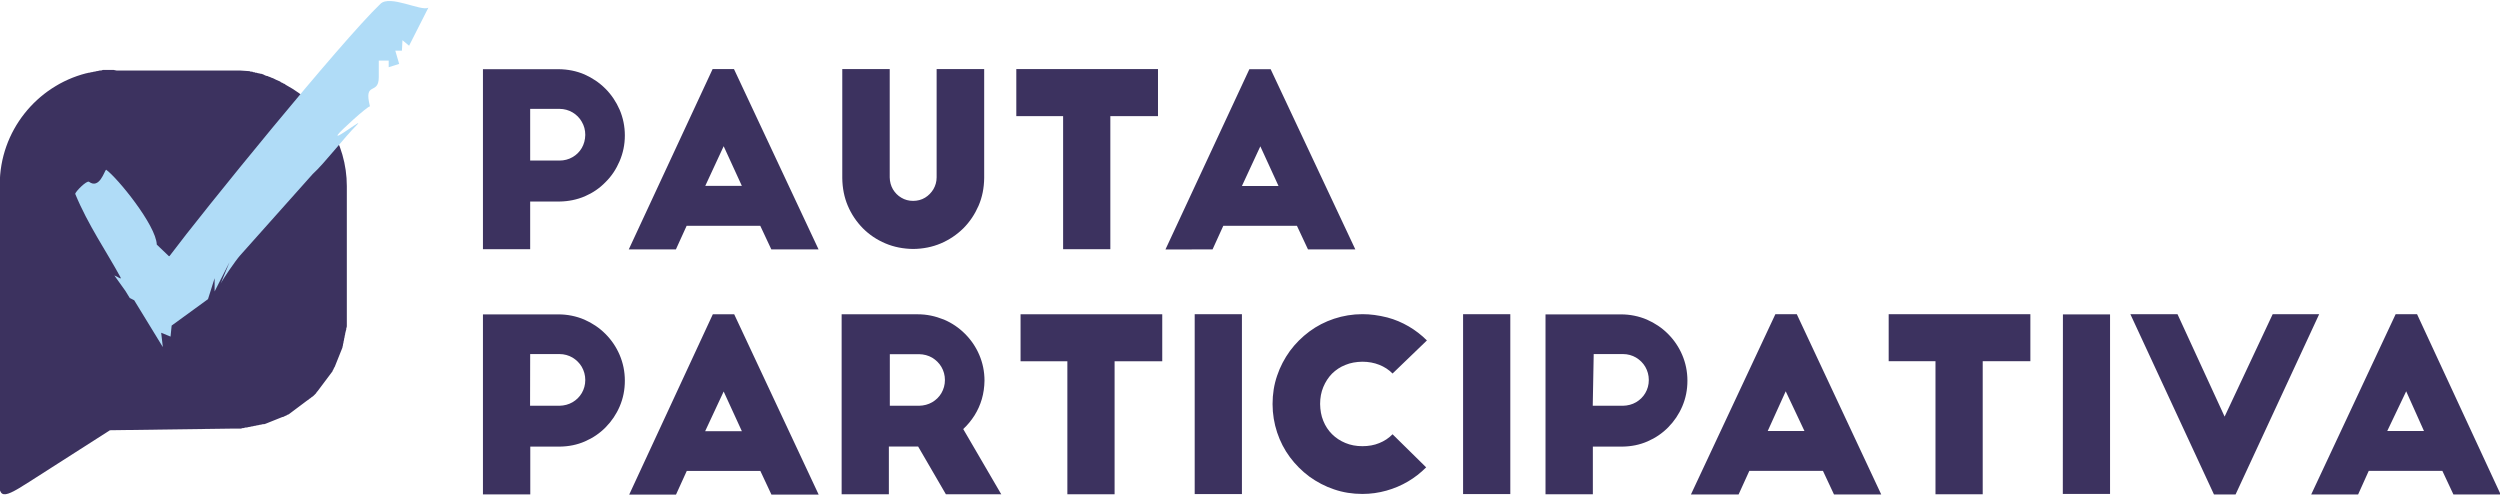
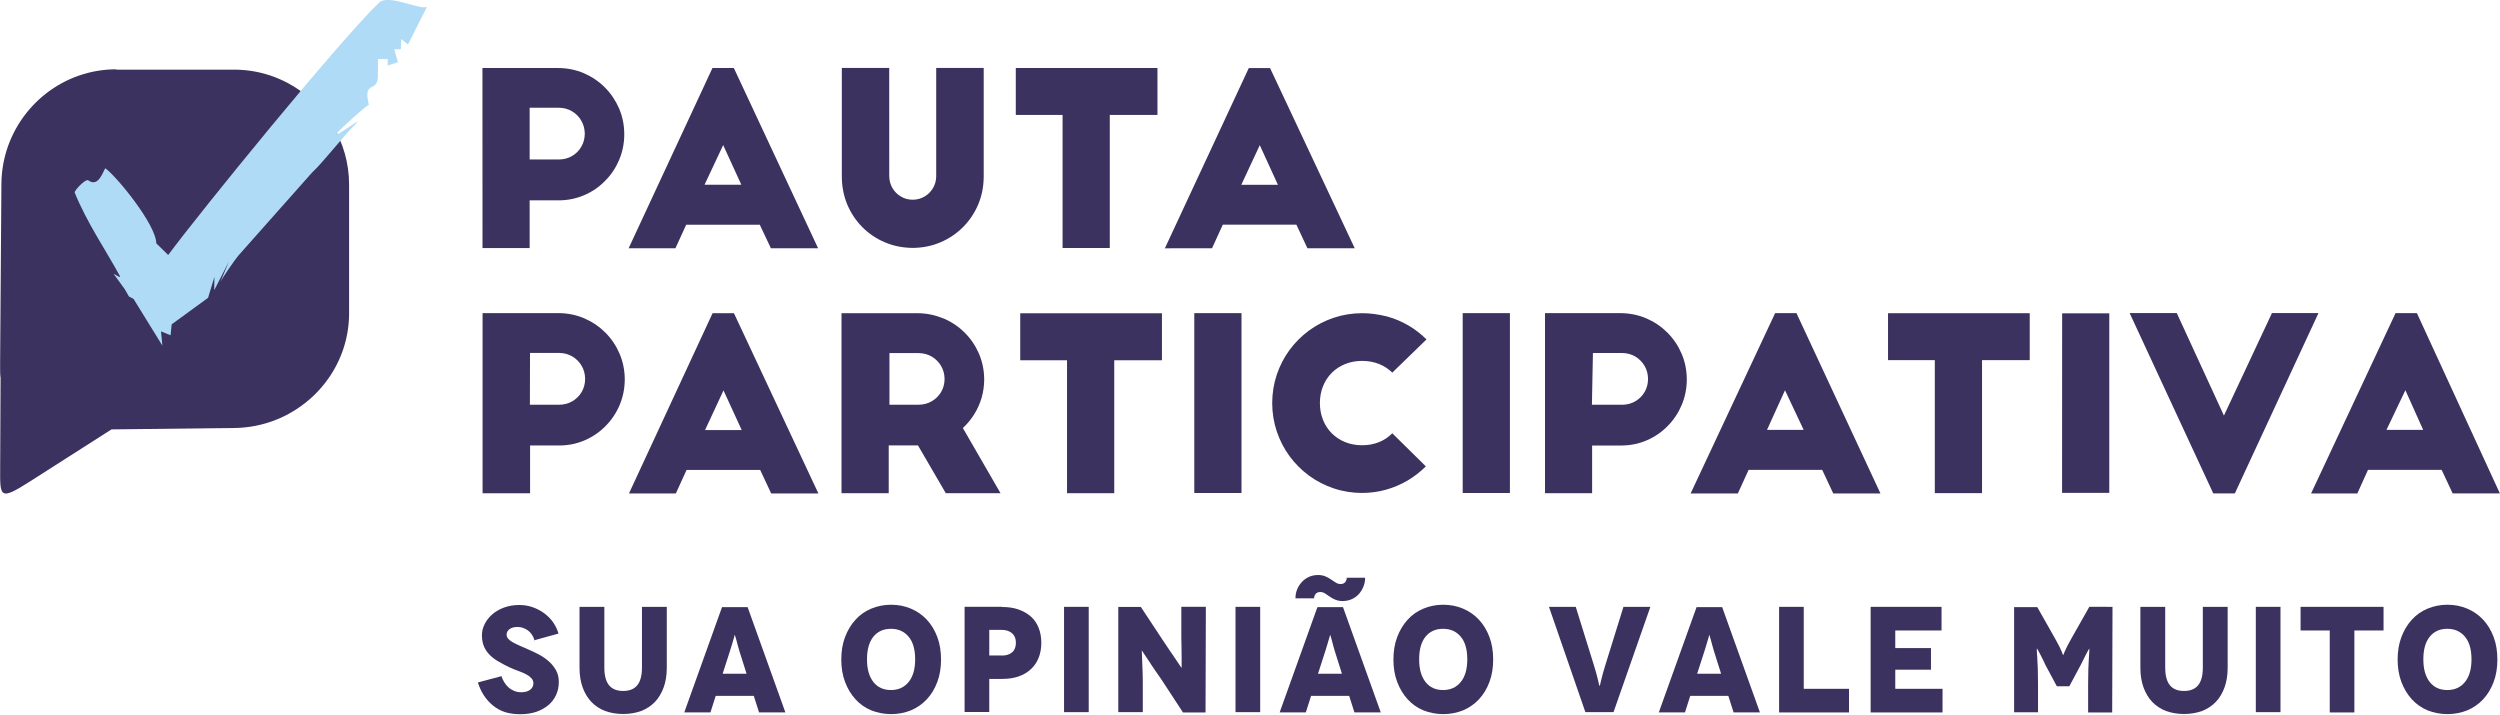
- <svg xmlns="http://www.w3.org/2000/svg" style="image-rendering:optimizeQuality;text-rendering:geometricPrecision;shape-rendering:geometricPrecision" fill-rule="evenodd" height="105.9" width="535.4" version="1.1" clip-rule="evenodd" viewBox="0 0 7.624 1.508">
-   <defs>
-     <style type="text/css">
-     .fil0 {fill:#3C325F}
-     .fil1 {fill:#B0DCF7}
-    </style>
-     <style type="text/css">
-     .fil0 {fill:#3C325F;fill-rule:nonzero}
-    </style>
-     <style type="text/css">
-     .fil0 {fill:#3C325F}
-     .fil1 {fill:#B0DCF7}
-    </style>
-   </defs>
-   <g transform="translate(10.86 10.21)">
-     <g style="image-rendering:optimizeQuality;shape-rendering:geometricPrecision" fill-rule="evenodd" transform="matrix(.3244 0 0 .3244 .08007 -8.377)" clip-rule="evenodd" stroke-width=".836" fill="#3c325f">
-       <path d="m-28.74-2.322h0.275c0.045 0 0.087 0.012 0.123 0.033 0.036 0.022 0.066 0.051 0.087 0.087 0.021 0.037 0.033 0.078 0.033 0.124-0 0.046-0.012 0.087-0.033 0.123-0.021 0.036-0.051 0.065-0.087 0.086-0.036 0.021-0.078 0.032-0.123 0.033h-0.276zm-0.443 1.319h0.444v-0.449h0.277c0.085-0.001 0.164-0.017 0.237-0.049 0.074-0.032 0.139-0.076 0.195-0.133 0.056-0.057 0.1-0.122 0.132-0.197 0.032-0.075 0.048-0.155 0.048-0.241-0-0.086-0.017-0.167-0.049-0.242-0.032-0.075-0.077-0.141-0.134-0.198-0.057-0.057-0.123-0.101-0.198-0.134-0.075-0.032-0.159-0.049-0.242-0.049h-0.711v1.692zm1.814 0.002 0.101-0.222h0.692l0.104 0.222h0.444l-0.794-1.695h-0.201l-0.786 1.695h0.444zm0.448-0.969 0.171 0.373h-0.345zm2.61 0.967-0.358-0.614c0.041-0.038 0.076-0.081 0.106-0.128 0.03-0.048 0.053-0.099 0.069-0.154 0.016-0.055 0.024-0.113 0.025-0.173-0-0.086-0.017-0.167-0.049-0.242-0.032-0.075-0.077-0.141-0.134-0.198-0.057-0.057-0.123-0.102-0.198-0.134-0.084-0.033-0.159-0.05-0.251-0.05h-0.711v1.692h0.444v-0.449h0.275l0.261 0.449h0.511zm-1.048-1.318h0.275c0.045 0.001 0.087 0.012 0.123 0.033 0.036 0.022 0.066 0.051 0.087 0.087 0.021 0.036 0.033 0.078 0.033 0.123-0 0.046-0.012 0.086-0.033 0.123-0.021 0.036-0.051 0.065-0.087 0.086-0.036 0.021-0.078 0.032-0.123 0.033h-0.275zm1.23 0.067h0.439v1.25h0.444v-1.25h0.448v-0.442h-1.332v0.442zm1.636 1.248h0.444v-1.691h-0.444zm2.183-1.444c-0.051-0.051-0.108-0.095-0.171-0.132-0.062-0.036-0.129-0.065-0.201-0.084-0.084-0.021-0.159-0.031-0.234-0.031-0.093 0-0.182 0.015-0.267 0.043-0.084 0.028-0.162 0.068-0.232 0.12-0.07 0.052-0.131 0.113-0.183 0.183-0.051 0.071-0.092 0.148-0.12 0.232-0.029 0.084-0.043 0.173-0.043 0.267 0 0.093 0.015 0.182 0.043 0.267 0.028 0.084 0.068 0.162 0.12 0.232 0.052 0.07 0.113 0.131 0.183 0.183 0.071 0.051 0.148 0.092 0.232 0.12 0.084 0.029 0.173 0.043 0.267 0.043 0.078-0 0.154-0.011 0.225-0.031 0.072-0.02 0.14-0.049 0.203-0.086 0.063-0.037 0.12-0.082 0.171-0.133l-0.316-0.311c-0.035 0.036-0.077 0.064-0.125 0.083-0.048 0.02-0.101 0.029-0.159 0.029-0.058-0-0.111-0.01-0.159-0.03-0.048-0.02-0.09-0.047-0.126-0.083-0.035-0.035-0.063-0.077-0.082-0.125-0.02-0.048-0.029-0.101-0.03-0.159 0-0.058 0.01-0.111 0.03-0.159 0.02-0.048 0.047-0.09 0.082-0.126 0.036-0.035 0.077-0.063 0.126-0.082 0.048-0.02 0.101-0.029 0.159-0.03 0.058 0 0.111 0.01 0.159 0.029 0.048 0.019 0.09 0.046 0.125 0.082zm0.34 1.444h0.444v-1.691h-0.444zm1.228-1.316h0.275c0.045 0 0.087 0.012 0.123 0.033 0.036 0.022 0.066 0.051 0.087 0.087 0.021 0.037 0.033 0.078 0.033 0.124-0 0.046-0.012 0.087-0.033 0.123-0.021 0.036-0.051 0.065-0.087 0.086s-0.078 0.032-0.123 0.033h-0.284zm-0.452 1.318h0.444v-0.448h0.277c0.085-0.001 0.164-0.017 0.237-0.049 0.074-0.032 0.139-0.076 0.195-0.133 0.056-0.057 0.1-0.122 0.132-0.197 0.032-0.075 0.048-0.155 0.048-0.241-0-0.086-0.017-0.167-0.049-0.242-0.032-0.075-0.077-0.141-0.134-0.198-0.057-0.057-0.123-0.101-0.198-0.134-0.075-0.032-0.159-0.049-0.242-0.049h-0.711v1.692zm1.814 0.002 0.101-0.222h0.692l0.104 0.222h0.444l-0.794-1.695h-0.201l-0.794 1.695h0.444zm0.443-0.97 0.176 0.373h-0.345zm0.969-0.283h0.439v1.251h0.444v-1.251h0.448v-0.442h-1.332v0.442zm1.636 1.248h0.444v-1.688h-0.443zm1.973-1.69-0.452 0.963-0.443-0.963h-0.443l0.786 1.695h0.203l0.786-1.695h-0.435zm0.803 1.695 0.1-0.222h0.692l0.104 0.222h0.444l-0.786-1.695h-0.201l-0.794 1.695h0.444zm0.452-0.97 0.167 0.373h-0.345z" class="fil0" />
-       <path d="m-28.74-4.627h0.275c0.045 0 0.087 0.012 0.123 0.033 0.037 0.022 0.066 0.051 0.087 0.088 0.022 0.037 0.033 0.078 0.033 0.124-0.001 0.046-0.012 0.087-0.033 0.123-0.021 0.036-0.05 0.065-0.087 0.086-0.036 0.021-0.078 0.032-0.123 0.032h-0.275zm-0.444 1.319h0.444v-0.448h0.277c0.084-0.001 0.164-0.018 0.237-0.049 0.074-0.032 0.139-0.076 0.195-0.134 0.057-0.056 0.1-0.122 0.132-0.197 0.032-0.075 0.049-0.155 0.049-0.241 0-0.086-0.017-0.167-0.049-0.242-0.033-0.075-0.077-0.141-0.134-0.198-0.057-0.057-0.123-0.101-0.197-0.134-0.075-0.032-0.156-0.048-0.242-0.049h-0.712zm1.814 0.002 0.101-0.222h0.692l0.104 0.222h0.444l-0.795-1.695h-0.201l-0.788 1.695h0.443zm0.449-0.97 0.171 0.373h-0.344zm1.561-0.725h-0.446v1.024c0.001 0.093 0.018 0.181 0.052 0.261 0.034 0.08 0.082 0.151 0.142 0.212 0.06 0.06 0.131 0.108 0.212 0.142 0.08 0.034 0.168 0.051 0.261 0.052 0.092-0.001 0.179-0.018 0.259-0.052 0.08-0.034 0.151-0.082 0.212-0.142 0.061-0.061 0.108-0.132 0.143-0.212 0.035-0.081 0.052-0.168 0.053-0.261v-1.024h-0.447v1.018c-0 0.041-0.011 0.078-0.03 0.111-0.02 0.033-0.046 0.06-0.079 0.08-0.033 0.02-0.071 0.03-0.112 0.03-0.041 0-0.078-0.01-0.111-0.03-0.033-0.019-0.059-0.046-0.079-0.079-0.019-0.033-0.029-0.07-0.03-0.111zm1.19 0.442h0.44v1.251h0.444v-1.251h0.448v-0.442h-1.332v0.442zm1.845 1.253 0.101-0.222h0.692l0.104 0.222h0.445l-0.796-1.694h-0.2l-0.789 1.695zm0.449-0.969 0.171 0.373h-0.344z" class="fil0" />
+ <svg xmlns="http://www.w3.org/2000/svg" enable-background="new 0 0 497.206 143.68" height="200" viewBox="0 0 700 200" width="700" version="1.1" y="0px" x="0px">
+   <g>
+     <g fill="#3c325f">
+       <path d="m105.4 70.19h5.815c0.961 0.009 1.836 0.247 2.605 0.7 0.771 0.461 1.391 1.08 1.843 1.85 0.453 0.779 0.692 1.653 0.699 2.621-0.007 0.969-0.246 1.834-0.699 2.605-0.452 0.771-1.072 1.375-1.843 1.827-0.77 0.453-1.644 0.684-2.605 0.691h-5.837zm-9.375 27.9h9.389v-9.5h5.865c1.788-0.016 3.461-0.357 5.021-1.041 1.564-0.676 2.94-1.612 4.123-2.819 1.191-1.199 2.121-2.589 2.796-4.171 0.667-1.582 1.017-3.281 1.024-5.104-0.007-1.827-0.357-3.536-1.033-5.123-0.682-1.588-1.62-2.986-2.828-4.194-1.199-1.2-2.598-2.145-4.178-2.829-1.592-0.685-3.361-1.035-5.129-1.043h-15.11v35.79zm38.37 0.048 2.144-4.687h14.63l2.193 4.687h9.391l-16.8-35.86h-4.245l-16.63 35.85h9.391zm9.484-20.5 3.622 7.888h-7.294zm55.1 20.46-7.5-12.98c0.866-0.803 1.613-1.709 2.249-2.717 0.628-1.008 1.12-2.089 1.47-3.257 0.34-1.168 0.516-2.392 0.524-3.67-0.008-1.828-0.357-3.527-1.033-5.115-0.683-1.589-1.621-2.987-2.828-4.186-1.199-1.208-2.598-2.154-4.178-2.828-1.769-0.704-3.361-1.054-5.308-1.062h-15.03v35.79h9.39v-9.502h5.815l5.53 9.502h10.8zm-22.1-27.88h5.814c0.962 0.016 1.836 0.246 2.607 0.699 0.77 0.461 1.39 1.073 1.843 1.851 0.453 0.771 0.691 1.645 0.699 2.605-0.008 0.97-0.246 1.828-0.699 2.599-0.453 0.763-1.073 1.373-1.843 1.819-0.771 0.453-1.645 0.684-2.607 0.691h-5.814zm26.02 1.422h9.294v26.44h9.39v-26.44h9.485v-9.339h-28.18v9.343zm34.6 26.4h9.39v-35.77h-9.39zm46.18-30.54c-1.088-1.089-2.288-2.019-3.614-2.79-1.318-0.771-2.733-1.367-4.245-1.78-1.768-0.434-3.359-0.649-4.95-0.649-1.978 0.009-3.86 0.311-5.65 0.914-1.779 0.596-3.416 1.446-4.909 2.535-1.487 1.096-2.771 2.381-3.869 3.868-1.089 1.493-1.938 3.122-2.535 4.908-0.603 1.779-0.904 3.663-0.913 5.65 0.009 1.977 0.311 3.859 0.913 5.649 0.597 1.779 1.447 3.416 2.535 4.909 1.097 1.486 2.383 2.771 3.869 3.87 1.493 1.088 3.13 1.938 4.909 2.534 1.786 0.604 3.67 0.906 5.65 0.913 1.659-0.008 3.248-0.222 4.766-0.651 1.524-0.429 2.955-1.041 4.29-1.827 1.326-0.787 2.534-1.724 3.621-2.813l-6.674-6.578c-0.746 0.77-1.63 1.358-2.646 1.763-1.017 0.413-2.136 0.62-3.362 0.62-1.223-0.008-2.343-0.214-3.36-0.627-1.024-0.414-1.906-0.993-2.66-1.749-0.747-0.747-1.327-1.628-1.74-2.652-0.413-1.017-0.62-2.137-0.628-3.36 0.008-1.225 0.214-2.344 0.628-3.362 0.413-1.023 0.992-1.906 1.74-2.661 0.754-0.746 1.637-1.326 2.66-1.739 1.018-0.413 2.137-0.62 3.36-0.628 1.225 0 2.345 0.207 3.362 0.612s1.9 0.978 2.646 1.725zm7.197 30.54h9.39v-35.77h-9.39zm25.9-27.84h5.815c0.961 0.008 1.836 0.246 2.605 0.699 0.771 0.461 1.391 1.08 1.843 1.85 0.452 0.779 0.691 1.653 0.699 2.621-0.007 0.969-0.246 1.834-0.699 2.606-0.452 0.771-1.072 1.375-1.843 1.827s-1.645 0.683-2.605 0.69h-6.016zm-9.551 27.88h9.39v-9.484h5.864c1.788-0.017 3.463-0.358 5.021-1.04 1.566-0.677 2.941-1.613 4.123-2.82 1.192-1.2 2.121-2.589 2.796-4.172 0.669-1.581 1.019-3.28 1.025-5.103-0.007-1.827-0.356-3.536-1.033-5.123-0.683-1.589-1.621-2.987-2.828-4.195-1.199-1.199-2.597-2.145-4.177-2.828-1.592-0.686-3.362-1.035-5.13-1.043h-15.03v35.79zm38.37 0.047 2.144-4.688h14.63l2.195 4.688h9.389l-16.7-35.85h-4.247l-16.8 35.85h9.389zm9.375-20.52 3.715 7.884h-7.294zm20.5-5.996h9.294v26.46h9.39v-26.45h9.485v-9.34h-28.18v9.344zm34.6 26.4h9.391v-35.7h-9.375zm41.74-35.75-9.551 20.38-9.375-20.38h-9.375l16.63 35.86h4.29l16.63-35.86h-9.197zm16.98 35.86 2.122-4.688h14.64l2.192 4.688h9.391l-16.5-35.85h-4.246l-16.8 35.86h9.391zm9.552-20.52 3.537 7.884h-7.294z" transform="matrix(1.408 0 0 1.408 -.000136 .00007544)" />
+       <path d="m148.3 30.17h8.187c1.352 0.01 2.582 0.346 3.669 0.983 1.095 0.65 1.967 1.522 2.589 2.607 0.648 1.097 0.971 2.326 0.997 3.69-0.025 1.366-0.349 2.582-0.997 3.669-0.622 1.085-1.494 1.934-2.589 2.574-1.087 0.636-2.316 0.96-3.669 0.96h-8.187zm-13.2 39.28h13.2v-13.35h8.254c2.516-0.025 4.873-0.524 7.062-1.47 2.216-0.946 4.134-2.265 5.802-3.984 1.694-1.668 2.986-3.637 3.934-5.851 0.946-2.24 1.444-4.632 1.444-7.193 0-2.575-0.498-4.98-1.444-7.213-0.971-2.24-2.292-4.205-3.984-5.906-1.695-1.688-3.66-3.02-5.876-3.981-2.241-0.952-4.633-1.443-7.207-1.454h-21.2zm54.02 0.066 3.02-6.599h20.6l3.111 6.599h13.22l-23.6-50.48h-5.976l-23.48 50.48h13.2zm13.37-28.89 5.082 11.1h-10.3zm46.49-21.6h-13.27v30.5c0.022 2.785 0.536 5.378 1.543 7.786 1.018 2.393 2.426 4.505 4.236 6.32 1.802 1.799 3.903 3.221 6.309 4.228 2.393 1.018 4.988 1.532 7.776 1.554 2.751-0.023 5.326-0.536 7.717-1.554 2.393-1.007 4.494-2.427 6.32-4.228 1.811-1.813 3.231-3.928 4.26-6.32 1.031-2.405 1.544-4.998 1.567-7.786v-30.5h-13.3v30.32c-0.011 1.218-0.315 2.324-0.895 3.311-0.593 0.994-1.374 1.777-2.36 2.369-0.997 0.583-2.103 0.885-3.32 0.895-1.221 0-2.317-0.298-3.313-0.895-0.997-0.573-1.767-1.37-2.365-2.367-0.573-0.97-0.872-2.092-0.897-3.311zm35.44 13.16h13.1v37.26h13.22v-37.26h13.35v-13.15h-39.67v13.15zm54.95 37.32 3.018-6.6h20.6l3.087 6.6h13.25l-23.71-50.45h-5.952l-23.5 50.47zm13.37-28.86 5.08 11.1h-10.26z" stroke-width="1.408" />
+       <path d="m23.12 13.85h23.44c0.187 0 0.374 0.002 0.56 0.007h0.026l0.029 0.002c0.168 0.004 0.336 0.011 0.503 0.018l0.052 0.003 0.036 0.002c0.563 0.03 1.121 0.08 1.671 0.149l0.023 0.003 0.051 0.007c0.152 0.02 0.302 0.042 0.454 0.064l0.131 0.021c0.155 0.024 0.307 0.05 0.46 0.077l0.034 0.006h0.002l0.044 0.008c0.139 0.026 0.278 0.052 0.417 0.081l0.205 0.042 0.36 0.079 0.161 0.037 0.411 0.102 0.118 0.03 0.372 0.101 0.227 0.064 0.251 0.076 0.33 0.103 0.065 0.02 0.168 0.055 0.032 0.011 0.285 0.098 0.02 0.007 0.168 0.059 0.004 0.001 0.306 0.113 0.024 0.009 0.165 0.063 0.048 0.019 0.263 0.104 0.019 0.007 0.165 0.068 0.027 0.012c0.264 0.108 0.524 0.222 0.783 0.341l0.16 0.074c0.155 0.072 0.309 0.146 0.461 0.223l0.042 0.02c0.145 0.073 0.288 0.146 0.431 0.221l0.014 0.007 0.155 0.082c7.198 3.859 12.13 11.46 12.13 20.16v25.55c0 0.196-0.002 0.392-0.007 0.588-0.006 0.195-0.013 0.389-0.023 0.584-0.009 0.194-0.023 0.386-0.038 0.579-0.014 0.193-0.031 0.385-0.05 0.576-0.021 0.191-0.041 0.381-0.067 0.571-0.024 0.19-0.051 0.379-0.08 0.567-0.028 0.189-0.059 0.376-0.094 0.563-0.033 0.186-0.069 0.372-0.107 0.557-0.039 0.185-0.079 0.37-0.122 0.553-0.042 0.183-0.088 0.366-0.135 0.547-0.047 0.182-0.097 0.363-0.147 0.543-0.052 0.18-0.107 0.359-0.162 0.537-0.056 0.178-0.114 0.356-0.174 0.531-0.06 0.176-0.122 0.351-0.187 0.525-0.064 0.175-0.131 0.348-0.199 0.52s-0.14 0.342-0.212 0.513c-0.072 0.17-0.146 0.339-0.224 0.507-0.076 0.168-0.155 0.335-0.235 0.5-0.081 0.166-0.163 0.33-0.248 0.494-0.084 0.164-0.171 0.325-0.259 0.486-0.087 0.161-0.178 0.322-0.27 0.479-0.092 0.159-0.186 0.317-0.282 0.475-0.095 0.156-0.193 0.311-0.293 0.465-0.098 0.153-0.2 0.306-0.302 0.457-0.104 0.151-0.208 0.301-0.315 0.45-0.106 0.147-0.215 0.296-0.325 0.441-0.109 0.146-0.222 0.292-0.335 0.435-0.112 0.144-0.227 0.285-0.345 0.426-0.116 0.141-0.234 0.28-0.354 0.417h-0.001c-0.12 0.138-0.241 0.275-0.364 0.409-0.123 0.136-0.247 0.268-0.374 0.399-0.126 0.133-0.255 0.263-0.384 0.392-0.13 0.13-0.261 0.257-0.393 0.383-0.133 0.126-0.267 0.25-0.402 0.373h-0.001c-0.135 0.122-0.272 0.243-0.41 0.362-0.139 0.119-0.279 0.237-0.42 0.354s-0.284 0.23-0.428 0.344c-0.144 0.112-0.289 0.225-0.435 0.333-0.148 0.111-0.295 0.219-0.446 0.324-0.149 0.106-0.3 0.211-0.452 0.313-0.151 0.103-0.306 0.205-0.459 0.304h-0.001c-0.155 0.099-0.31 0.197-0.468 0.293-0.156 0.095-0.315 0.189-0.474 0.281-0.16 0.092-0.32 0.182-0.482 0.271h0.02c-0.162 0.088-0.324 0.174-0.488 0.259-0.165 0.085-0.33 0.167-0.496 0.248-0.167 0.08-0.335 0.159-0.503 0.237-0.169 0.076-0.338 0.151-0.509 0.224h-0.001c-0.17 0.073-0.342 0.145-0.514 0.214-0.174 0.068-0.347 0.136-0.522 0.2h-0.001c-0.175 0.066-0.349 0.129-0.526 0.189h-0.001c-0.176 0.061-0.355 0.119-0.532 0.176h-0.001c-0.178 0.058-0.358 0.112-0.538 0.164-0.181 0.052-0.362 0.104-0.544 0.151-0.182 0.049-0.366 0.095-0.549 0.138-0.185 0.044-0.369 0.086-0.554 0.126-0.185 0.039-0.372 0.076-0.558 0.111-0.188 0.035-0.375 0.067-0.564 0.099h-0.001c-0.187 0.03-0.378 0.06-0.567 0.084h-0.001c-0.19 0.026-0.38 0.05-0.572 0.072h-0.001c-0.19 0.021-0.382 0.04-0.575 0.057-0.193 0.018-0.386 0.031-0.58 0.042-0.193 0.012-0.388 0.022-0.584 0.029-0.195 0.008-0.39 0.011-0.587 0.014l-24.42 0.28-16.16 10.32c-6.168 3.938-6 3.165-5.973-2.827l0.078-17.75c-0.086-0.51-0.099-1.34-0.094-2.52l0.259-35.98c0.046-10.61 7.338-19.59 17.17-22.13 0.181-0.047 0.363-0.092 0.547-0.134h0.002c0.182-0.044 0.367-0.084 0.551-0.122h0.001c0.185-0.039 0.371-0.074 0.558-0.108s0.375-0.065 0.562-0.094h0.001c0.189-0.029 0.378-0.056 0.567-0.08h0.001c0.19-0.025 0.381-0.047 0.572-0.066 0.19-0.019 0.383-0.037 0.576-0.052s0.386-0.027 0.58-0.037c0.194-0.009 0.389-0.018 0.583-0.022 0.196-0.005 0.392-0.008 0.588-0.008z" transform="matrix(1.408 0 0 1.408 -.000136 .00007544)" />
    </g>
-     <g transform="matrix(1.68 0 0 1.68 -10.98 -10.21)">
-       <path d="m0.283 0.128h0.214c0.002 0 0.003 0 0.005 0l0 0 0 0c0.002 0 0.003 0 0.005 0l0 0 0 0c0.005 0 0.01 0.001 0.015 0.001l0 0 0 0c0.001 0 0.003 0 0.004 0.001l0.001 0c0.001 0 0.003 0 0.004 0.001l0 0h0l0 0c0.001 0 0.003 0 0.004 0.001l0.002 0 0.003 0.001 0.001 0 0.004 0.001 0.001 0 0.003 0.001 0.002 0.001 0.002 0.001 0.003 0.001 0.001 0 0.002 0.001 0 0 0.003 0.001 0 0 0.002 0.001 0 0 0.003 0.001 0 0 0.002 0.001 0 0 0.002 0.001 0 0 0.002 0.001 0 0c0.002 0.001 0.005 0.002 0.007 0.003l0.001 0.001c0.001 0.001 0.003 0.001 0.004 0.002l0 0c0.001 0.001 0.003 0.001 0.004 0.002l0 0 0.001 0.001c0.066 0.035 0.111 0.105 0.111 0.184v0.233c0 0.002-0 0.004-0 0.005-0 0.002-0 0.004-0 0.005-0 0.002-0 0.004-0 0.005-0 0.002-0 0.004-0 0.005-0 0.002-0 0.003-0.001 0.005-0 0.002-0 0.003-0.001 0.005-0 0.002-0.001 0.003-0.001 0.005-0 0.002-0.001 0.003-0.001 0.005-0 0.002-0.001 0.003-0.001 0.005-0 0.002-0.001 0.003-0.001 0.005-0 0.002-0.001 0.003-0.001 0.005-0 0.002-0.001 0.003-0.001 0.005-0.001 0.002-0.001 0.003-0.002 0.005-0.001 0.002-0.001 0.003-0.002 0.005-0.001 0.002-0.001 0.003-0.002 0.005-0.001 0.002-0.001 0.003-0.002 0.005-0.001 0.002-0.001 0.003-0.002 0.005-0.001 0.002-0.001 0.003-0.002 0.005-0.001 0.002-0.001 0.003-0.002 0.005-0.001 0.001-0.002 0.003-0.002 0.004-0.001 0.001-0.002 0.003-0.002 0.004-0.001 0.001-0.002 0.003-0.003 0.004-0.001 0.001-0.002 0.003-0.003 0.004-0.001 0.001-0.002 0.003-0.003 0.004-0.001 0.001-0.002 0.003-0.003 0.004-0.001 0.001-0.002 0.003-0.003 0.004-0.001 0.001-0.002 0.003-0.003 0.004-0.001 0.001-0.002 0.003-0.003 0.004-0.001 0.001-0.002 0.003-0.003 0.004h-0c-0.001 0.001-0.002 0.003-0.003 0.004-0.001 0.001-0.002 0.002-0.003 0.004-0.001 0.001-0.002 0.002-0.004 0.004-0.001 0.001-0.002 0.002-0.004 0.003-0.001 0.001-0.002 0.002-0.004 0.003h-0c-0.001 0.001-0.002 0.002-0.004 0.003h-0c-0.001 0.001-0.003 0.002-0.004 0.003-0.001 0.001-0.003 0.002-0.004 0.003h-0c-0.001 0.001-0.003 0.002-0.004 0.003-0.001 0.001-0.003 0.002-0.004 0.003-0.001 0.001-0.003 0.002-0.004 0.003-0.001 0.001-0.003 0.002-0.004 0.003h-0c-0.001 0.001-0.003 0.002-0.004 0.003-0.001 0.001-0.003 0.002-0.004 0.003-0.001 0.001-0.003 0.002-0.004 0.002h-0c-0.001 0.001-0.003 0.002-0.004 0.002-0.002 0.001-0.003 0.002-0.005 0.002-0.002 0.001-0.003 0.001-0.005 0.002-0.002 0.001-0.003 0.001-0.005 0.002h-0c-0.002 0.001-0.003 0.001-0.005 0.002-0.002 0.001-0.003 0.001-0.005 0.002h-0c-0.002 0.001-0.003 0.001-0.005 0.002h-0c-0.002 0.001-0.003 0.001-0.005 0.002h-0c-0.002 0.001-0.003 0.001-0.005 0.001h-0c-0.002 0-0.003 0.001-0.005 0.001-0.002 0-0.003 0.001-0.005 0.001-0.002 0-0.003 0.001-0.005 0.001h-0c-0.002 0-0.003 0.001-0.005 0.001-0.002 0-0.003 0.001-0.005 0.001h-0c-0.002 0-0.003 0.001-0.005 0.001h-0c-0.002 0-0.003 0-0.005 0.001h-0c-0.002 0-0.003 0-0.005 0.001h-0c-0.002 0-0.004 0-0.005 0h-0c-0.002 0-0.004 0-0.005 0h-0c-0.002 0-0.004 0-0.005 0h-0l-0.223 0.003h-0l-0.147 0.094c-0.056 0.036-0.055 0.029-0.055-0.026l0.001-0.162c-0.001-0.005-0.001-0.012-0.001-0.023l0.002-0.329c0-0.097 0.067-0.179 0.157-0.202 0.002-0 0.003-0.001 0.005-0.001h0c0.002-0 0.003-0.001 0.005-0.001h0c0.002-0 0.003-0.001 0.005-0.001h0c0.002-0 0.003-0.001 0.005-0.001h0c0.002-0 0.003-0.001 0.005-0.001h0c0.002-0 0.003-0 0.005-0.001 0.002-0 0.003-0 0.005-0 0.002-0 0.004-0 0.005-0 0.002-0 0.004-0 0.005-0 0.002-0 0.004-0 0.005-0z" class="fil0" fill="#3c325f" />
-       <path d="m0.378 0.465-0.022-0.021c-0.001-0.035-0.072-0.122-0.092-0.136-0.003 0.002-0.012 0.036-0.031 0.022-0.004-0.003-0.025 0.018-0.025 0.022 0.023 0.056 0.057 0.105 0.082 0.151 0.003 0.006-0.005-0.001-0.011-0.003l0.02 0.028 0.008 0.013 0.008 0.004 0.052 0.085-0.003-0.026 0.017 0.007 0.002-0.02 0.066-0.048 0.012-0.038-0 0.024 0.027-0.053-0.016 0.039c0.003-0.007 0.027-0.042 0.035-0.051l0.132-0.148c0.022-0.02 0.056-0.065 0.08-0.089 0.016-0.016-0.043 0.03-0.034 0.017 0.004-0.006 0.052-0.05 0.058-0.051-0.012-0.047 0.016-0.019 0.016-0.053v-0.03h0.018l-0 0.012 0.019-0.006-0.007-0.024h0.012l0.001-0.019 0.012 0.01 0.035-0.069c-0.013 0.007-0.07-0.024-0.087-0.007-0.072 0.069-0.324 0.379-0.383 0.458z" class="fil1" fill="#b0dcf7" />
+     <path d="m33.45 50.71-2.37-2.32c-0.08-3.81-7.92-13.33-10.13-14.93-0.329 0.252-1.293 3.987-3.407 2.399-0.493-0.361-2.696 1.917-2.696 2.421 2.477 6.102 6.212 11.47 8.94 16.52 0.372 0.701-0.603-0.099-1.205-0.361l2.215 3.057 0.841 1.46 0.921 0.486 5.731 9.285-0.276-2.829 1.906 0.772 0.218-2.174 7.238-5.27 1.261-4.162-0.031 2.64 2.956-5.781-1.785 4.27c0.31-0.764 2.921-4.574 3.797-5.561l14.43-16.26c2.367-2.209 6.093-7.12 8.798-9.794 1.792-1.772-4.735 3.266-3.748 1.86 0.448-0.638 5.75-5.43 6.301-5.606-1.266-5.126 1.806-2.104 1.806-5.827v-3.253h1.952l-0.02 1.27 2.04-0.64-0.72-2.58h1.301l0.078-2.045 1.332 1.111 3.795-7.522c-1.4 0.739-7.66-2.621-9.54-0.812-7.88 7.551-35.52 41.52-41.92 50.16z" transform="matrix(1.408 0 0 1.408 -.000136 .00007544)" fill="#b0dbf6" />
+     <g fill="#3c325f">
+       <path d="m268.3 140h-7.571l-1.047 3.292h-5.206l7.511-20.94h5.087l7.51 20.94h-5.237zm3.26-23.49h-0.089c0 0.658-0.12 1.257-0.358 1.825-0.239 0.568-0.539 1.047-0.929 1.466-0.388 0.419-0.866 0.748-1.404 0.987-0.539 0.24-1.139 0.359-1.796 0.359-0.538 0-1.018-0.09-1.437-0.27s-0.808-0.389-1.137-0.628c-0.329-0.24-0.629-0.449-0.928-0.629-0.301-0.179-0.598-0.269-0.929-0.269-0.388 0-0.687 0.12-0.896 0.358-0.211 0.239-0.33 0.539-0.33 0.898h-3.71c0-0.659 0.119-1.257 0.358-1.826 0.24-0.568 0.568-1.047 0.957-1.466 0.391-0.419 0.868-0.748 1.407-0.987 0.538-0.239 1.136-0.358 1.764-0.358 0.57 0 1.049 0.089 1.468 0.27 0.419 0.179 0.809 0.388 1.137 0.628 0.329 0.239 0.658 0.448 0.957 0.628 0.3 0.179 0.599 0.27 0.928 0.27 0.39 0 0.688-0.12 0.898-0.359 0.209-0.239 0.329-0.538 0.329-0.897zm-4.696 19.09-1.438-4.549c-0.12-0.389-0.239-0.777-0.33-1.167-0.088-0.389-0.178-0.718-0.269-1.017-0.089-0.299-0.149-0.539-0.209-0.718l-0.089-0.271h-0.03l-0.062 0.271c-0.058 0.179-0.118 0.419-0.209 0.718-0.09 0.299-0.179 0.628-0.299 1.017-0.12 0.39-0.238 0.778-0.358 1.167l-1.468 4.549z" transform="matrix(1.408 0 0 1.408 -.0001006 -2.282)" />
+       <path d="m106.4 128.9-0.09 0.12c-0.268-0.928-0.718-1.616-1.376-2.064-0.659-0.449-1.317-0.658-2.006-0.658-0.687 0-1.226 0.149-1.615 0.448-0.389 0.301-0.568 0.658-0.568 1.077 0 0.329 0.119 0.599 0.329 0.838 0.209 0.239 0.509 0.479 0.897 0.688 0.389 0.21 0.868 0.449 1.407 0.688 0.539 0.238 1.137 0.509 1.765 0.777 0.689 0.299 1.406 0.628 2.125 1.019 0.717 0.389 1.347 0.838 1.915 1.346 0.568 0.509 1.047 1.106 1.405 1.765 0.36 0.659 0.54 1.437 0.54 2.304 0 0.929-0.18 1.797-0.54 2.574-0.358 0.777-0.867 1.466-1.554 2.034-0.689 0.569-1.496 1.019-2.454 1.347-0.957 0.3-2.005 0.448-3.142 0.448-1.107 0-2.125-0.148-3.022-0.418-0.898-0.3-1.705-0.749-2.394-1.316-0.688-0.569-1.286-1.227-1.796-2.006-0.508-0.777-0.896-1.645-1.196-2.572l4.698-1.258c0.119 0.42 0.299 0.81 0.538 1.197 0.239 0.39 0.509 0.718 0.838 1.019 0.329 0.299 0.718 0.538 1.137 0.718 0.419 0.179 0.897 0.269 1.406 0.269 0.777 0 1.377-0.179 1.796-0.508 0.419-0.33 0.628-0.749 0.628-1.257 0-0.389-0.12-0.719-0.359-0.988-0.24-0.269-0.569-0.538-1.018-0.777-0.448-0.239-0.957-0.479-1.556-0.688-0.598-0.209-1.226-0.449-1.914-0.778-0.658-0.299-1.317-0.688-1.975-1.047-0.659-0.358-1.227-0.777-1.736-1.257-0.508-0.478-0.926-1.047-1.226-1.706-0.3-0.657-0.45-1.436-0.45-2.333 0-0.748 0.18-1.496 0.54-2.214 0.359-0.719 0.867-1.376 1.525-1.945 0.658-0.568 1.437-1.017 2.334-1.346 0.897-0.33 1.915-0.509 3.022-0.509 0.957 0 1.855 0.148 2.693 0.449 0.838 0.299 1.587 0.688 2.274 1.195 0.689 0.51 1.286 1.107 1.766 1.796 0.478 0.688 0.838 1.437 1.077 2.244z" transform="matrix(1.408 0 0 1.408 -.0001006 -2.282)" />
+       <path d="m132.6 122.3v12.12c0 1.467-0.21 2.782-0.629 3.92s-0.987 2.095-1.734 2.872c-0.749 0.778-1.647 1.377-2.723 1.797-1.077 0.388-2.275 0.598-3.591 0.598s-2.513-0.21-3.591-0.598c-1.077-0.42-1.974-1.019-2.722-1.797-0.748-0.777-1.317-1.734-1.736-2.872s-0.628-2.453-0.628-3.92v-12.12h4.936v12.09c0 1.615 0.33 2.782 0.958 3.53 0.629 0.748 1.556 1.107 2.783 1.107s2.154-0.359 2.782-1.107 0.958-1.915 0.958-3.53v-12.09z" transform="matrix(1.408 0 0 1.408 -.0001006 -2.282)" />
+       <path d="m149.9 140h-7.571l-1.047 3.292h-5.206l7.51-20.94h5.087l7.51 20.94h-5.237zm-1.436-4.397-1.437-4.549c-0.12-0.389-0.239-0.777-0.33-1.167-0.088-0.389-0.178-0.718-0.268-1.017s-0.15-0.539-0.209-0.718l-0.09-0.271h-0.03l-0.061 0.271c-0.058 0.179-0.119 0.419-0.209 0.718s-0.179 0.628-0.299 1.017c-0.12 0.39-0.239 0.778-0.358 1.167l-1.467 4.549z" transform="matrix(1.408 0 0 1.408 -.0001006 -2.282)" />
+       <path d="m167.3 132.8c0-1.646 0.239-3.142 0.748-4.487 0.509-1.347 1.197-2.483 2.064-3.441 0.869-0.957 1.915-1.705 3.142-2.214s2.544-0.778 3.949-0.778c1.438 0 2.753 0.27 3.951 0.778 1.197 0.509 2.244 1.227 3.142 2.184 0.898 0.958 1.585 2.096 2.094 3.441 0.509 1.347 0.748 2.843 0.748 4.489 0 1.645-0.239 3.141-0.748 4.486-0.509 1.348-1.196 2.484-2.094 3.442-0.898 0.957-1.945 1.675-3.142 2.184-1.198 0.479-2.513 0.748-3.951 0.748-1.405 0-2.722-0.27-3.949-0.748-1.227-0.509-2.273-1.257-3.142-2.215-0.867-0.957-1.555-2.094-2.064-3.439-0.509-1.348-0.748-2.844-0.748-4.489zm6.373 4.43c0.838 1.076 2.006 1.614 3.502 1.614 1.495 0 2.662-0.538 3.53-1.614 0.867-1.078 1.286-2.574 1.286-4.489 0-1.944-0.419-3.441-1.286-4.488-0.868-1.047-2.035-1.586-3.53-1.586-1.496 0-2.664 0.539-3.502 1.586s-1.257 2.544-1.257 4.488c0 1.915 0.419 3.411 1.257 4.489" transform="matrix(1.408 0 0 1.408 -.0001006 -2.282)" />
+       <path d="m199.3 122.3-0.029 0.029c1.197 0 2.274 0.15 3.231 0.479 0.958 0.329 1.796 0.808 2.484 1.406s1.197 1.347 1.555 2.244c0.36 0.897 0.539 1.885 0.539 2.991 0 1.108-0.179 2.097-0.539 2.993-0.358 0.897-0.867 1.646-1.555 2.273-0.688 0.629-1.496 1.107-2.453 1.437-0.958 0.329-2.036 0.479-3.233 0.479h-2.572v6.583h-4.907v-20.92h7.479zm-0.118 9.665v0.029c0.897 0 1.585-0.21 2.095-0.658 0.509-0.448 0.748-1.077 0.748-1.886 0-0.807-0.239-1.436-0.748-1.884-0.51-0.449-1.198-0.688-2.095-0.688h-2.453v5.087z" transform="matrix(1.408 0 0 1.408 -.0001006 -2.282)" />
+       <rect transform="matrix(1.408 0 0 1.408 -.0001006 -2.282)" height="20.94" width="4.907" y="122.3" x="211.6" />
+       <path d="m239.8 122.3-0.061 21h-4.487l-4.13-6.313c-0.388-0.598-0.867-1.256-1.345-1.944-0.479-0.688-0.898-1.347-1.288-1.945-0.388-0.599-0.717-1.077-0.986-1.466l-0.391-0.599h-0.058l0.03 0.539c0.028 0.358 0.028 0.867 0.059 1.557 0.03 0.688 0.06 1.495 0.091 2.423 0.029 0.928 0.029 1.944 0.029 3.082v4.607h-4.877v-20.92h4.488l4.368 6.613c0.299 0.448 0.659 0.987 1.078 1.615 0.418 0.628 0.837 1.227 1.226 1.795 0.39 0.568 0.689 1.048 0.987 1.467l0.419 0.598h0.031v-2.184c0-0.658 0-1.436-0.031-2.334-0.03-0.898-0.03-1.825-0.03-2.813v-4.786h4.878z" transform="matrix(1.408 0 0 1.408 -.0001006 -2.282)" />
+       <rect transform="matrix(1.408 0 0 1.408 -.0001006 -2.282)" height="20.94" width="4.907" y="122.3" x="245.7" />
+       <path d="m277.1 132.8c0-1.646 0.239-3.142 0.748-4.487 0.509-1.347 1.197-2.483 2.063-3.441 0.869-0.957 1.915-1.705 3.143-2.214 1.227-0.509 2.544-0.778 3.948-0.778 1.438 0 2.754 0.27 3.95 0.778 1.198 0.509 2.245 1.227 3.144 2.184 0.896 0.958 1.585 2.096 2.094 3.441 0.509 1.347 0.748 2.843 0.748 4.489 0 1.645-0.239 3.141-0.748 4.486-0.509 1.348-1.197 2.484-2.094 3.442-0.898 0.957-1.945 1.675-3.144 2.184-1.196 0.479-2.513 0.748-3.95 0.748-1.404 0-2.722-0.27-3.948-0.748-1.228-0.509-2.273-1.257-3.143-2.215-0.866-0.957-1.555-2.094-2.063-3.439-0.509-1.348-0.748-2.844-0.748-4.489zm6.373 4.43c0.838 1.076 2.005 1.614 3.501 1.614s2.663-0.538 3.531-1.614c0.865-1.078 1.284-2.574 1.284-4.489 0-1.944-0.419-3.441-1.284-4.488-0.868-1.047-2.035-1.586-3.531-1.586s-2.663 0.539-3.501 1.586-1.257 2.544-1.257 4.488c0 1.915 0.419 3.411 1.257 4.489" transform="matrix(1.408 0 0 1.408 -.0001006 -2.282)" />
+       <path d="m328.2 122.3-7.33 20.94h-5.596l-7.24-20.94h5.326l3.591 11.55c0.389 1.227 0.658 2.245 0.837 3.021 0.18 0.779 0.27 1.167 0.299 1.167h0.03c0.029 0 0.12-0.388 0.3-1.167 0.179-0.776 0.449-1.795 0.838-3.021l3.59-11.55z" transform="matrix(1.408 0 0 1.408 -.0001006 -2.282)" />
+       <path d="m343.7 140h-7.571l-1.047 3.292h-5.207l7.512-20.94h5.087l7.51 20.94h-5.237zm-1.436-4.397-1.438-4.549c-0.12-0.389-0.239-0.777-0.33-1.167-0.089-0.389-0.178-0.718-0.269-1.017-0.089-0.299-0.149-0.539-0.209-0.718l-0.089-0.271h-0.03l-0.062 0.271c-0.059 0.179-0.118 0.419-0.209 0.718-0.09 0.299-0.179 0.628-0.299 1.017-0.12 0.39-0.238 0.778-0.358 1.167l-1.468 4.549z" transform="matrix(1.408 0 0 1.408 -.0001006 -2.282)" />
+       <polygon transform="matrix(1.408 0 0 1.408 -.0001006 -2.282)" points="367.7 143.3 353.8 143.3 353.8 122.3 358.7 122.3 358.7 138.6 367.7 138.6" />
+       <polygon transform="matrix(1.408 0 0 1.408 -.0001006 -2.282)" points="376.9 134.8 376.9 138.6 386.3 138.6 386.3 143.3 372 143.3 372 122.3 386.1 122.3 386.1 127 376.9 127 376.9 130.5 384 130.5 384 134.8" />
+       <path d="m420.1 122.3-0.062 21h-4.787v-5.535c0-2.303 0.062-4.069 0.15-5.296 0.09-1.228 0.12-1.855 0.09-1.855h-0.03l-0.239 0.419c-0.148 0.27-0.328 0.599-0.508 0.957-0.181 0.359-0.359 0.719-0.539 1.077-0.18 0.36-0.3 0.629-0.389 0.778l-2.273 4.249h-2.483l-2.276-4.249c-0.058-0.149-0.178-0.418-0.357-0.778-0.18-0.358-0.359-0.718-0.538-1.077-0.18-0.358-0.36-0.688-0.509-0.957l-0.24-0.419h-0.06c-0.029 0 0 0.6 0.09 1.825 0.09 1.227 0.148 2.992 0.148 5.296v5.536h-4.756v-20.92h4.607l3.591 6.343c0.658 1.167 1.077 2.005 1.257 2.483 0.178 0.479 0.269 0.718 0.299 0.718h0.029l0.06-0.179c0.031-0.12 0.121-0.299 0.24-0.568 0.12-0.27 0.27-0.599 0.479-1.018s0.479-0.928 0.808-1.496l3.59-6.343z" transform="matrix(1.408 0 0 1.408 -.0001006 -2.282)" />
+       <path d="m443 122.3v12.12c0 1.467-0.21 2.782-0.629 3.92s-0.987 2.095-1.734 2.872c-0.749 0.778-1.647 1.377-2.723 1.797-1.077 0.388-2.275 0.598-3.592 0.598-1.315 0-2.514-0.21-3.591-0.598-1.077-0.42-1.974-1.019-2.722-1.797-0.748-0.777-1.317-1.734-1.736-2.872s-0.628-2.453-0.628-3.92v-12.12h4.937v12.09c0 1.615 0.33 2.782 0.958 3.53 0.629 0.748 1.556 1.107 2.782 1.107 1.228 0 2.154-0.359 2.782-1.107s0.958-1.915 0.958-3.53v-12.09z" transform="matrix(1.408 0 0 1.408 -.0001006 -2.282)" />
+       <rect transform="matrix(1.408 0 0 1.408 -.0001006 -2.282)" height="20.94" width="4.906" y="122.3" x="448.6" />
+       <polygon transform="matrix(1.408 0 0 1.408 -.0001006 -2.282)" points="468.2 127 468.2 143.3 463.3 143.3 463.3 127 457.5 127 457.5 122.3 474 122.3 474 127" />
+       <path d="m476.8 132.8c0-1.646 0.239-3.142 0.747-4.487 0.51-1.347 1.197-2.483 2.063-3.441 0.869-0.957 1.916-1.705 3.144-2.214 1.227-0.509 2.543-0.778 3.948-0.778 1.438 0 2.754 0.27 3.949 0.778 1.198 0.509 2.245 1.227 3.144 2.184 0.897 0.958 1.586 2.096 2.094 3.441 0.509 1.347 0.749 2.843 0.749 4.489 0 1.645-0.24 3.141-0.749 4.486-0.508 1.348-1.196 2.484-2.094 3.442-0.898 0.957-1.945 1.675-3.144 2.184-1.195 0.479-2.512 0.748-3.949 0.748-1.405 0-2.722-0.27-3.948-0.748-1.228-0.509-2.274-1.257-3.144-2.215-0.866-0.957-1.554-2.094-2.063-3.439-0.508-1.348-0.747-2.844-0.747-4.489zm6.373 4.43c0.838 1.076 2.005 1.614 3.501 1.614s2.662-0.538 3.529-1.614c0.867-1.078 1.286-2.574 1.286-4.489 0-1.944-0.419-3.441-1.286-4.488s-2.033-1.586-3.529-1.586-2.663 0.539-3.501 1.586-1.257 2.544-1.257 4.488c0 1.915 0.419 3.411 1.257 4.489" transform="matrix(1.408 0 0 1.408 -.0001006 -2.282)" />
    </g>
  </g>
</svg>
